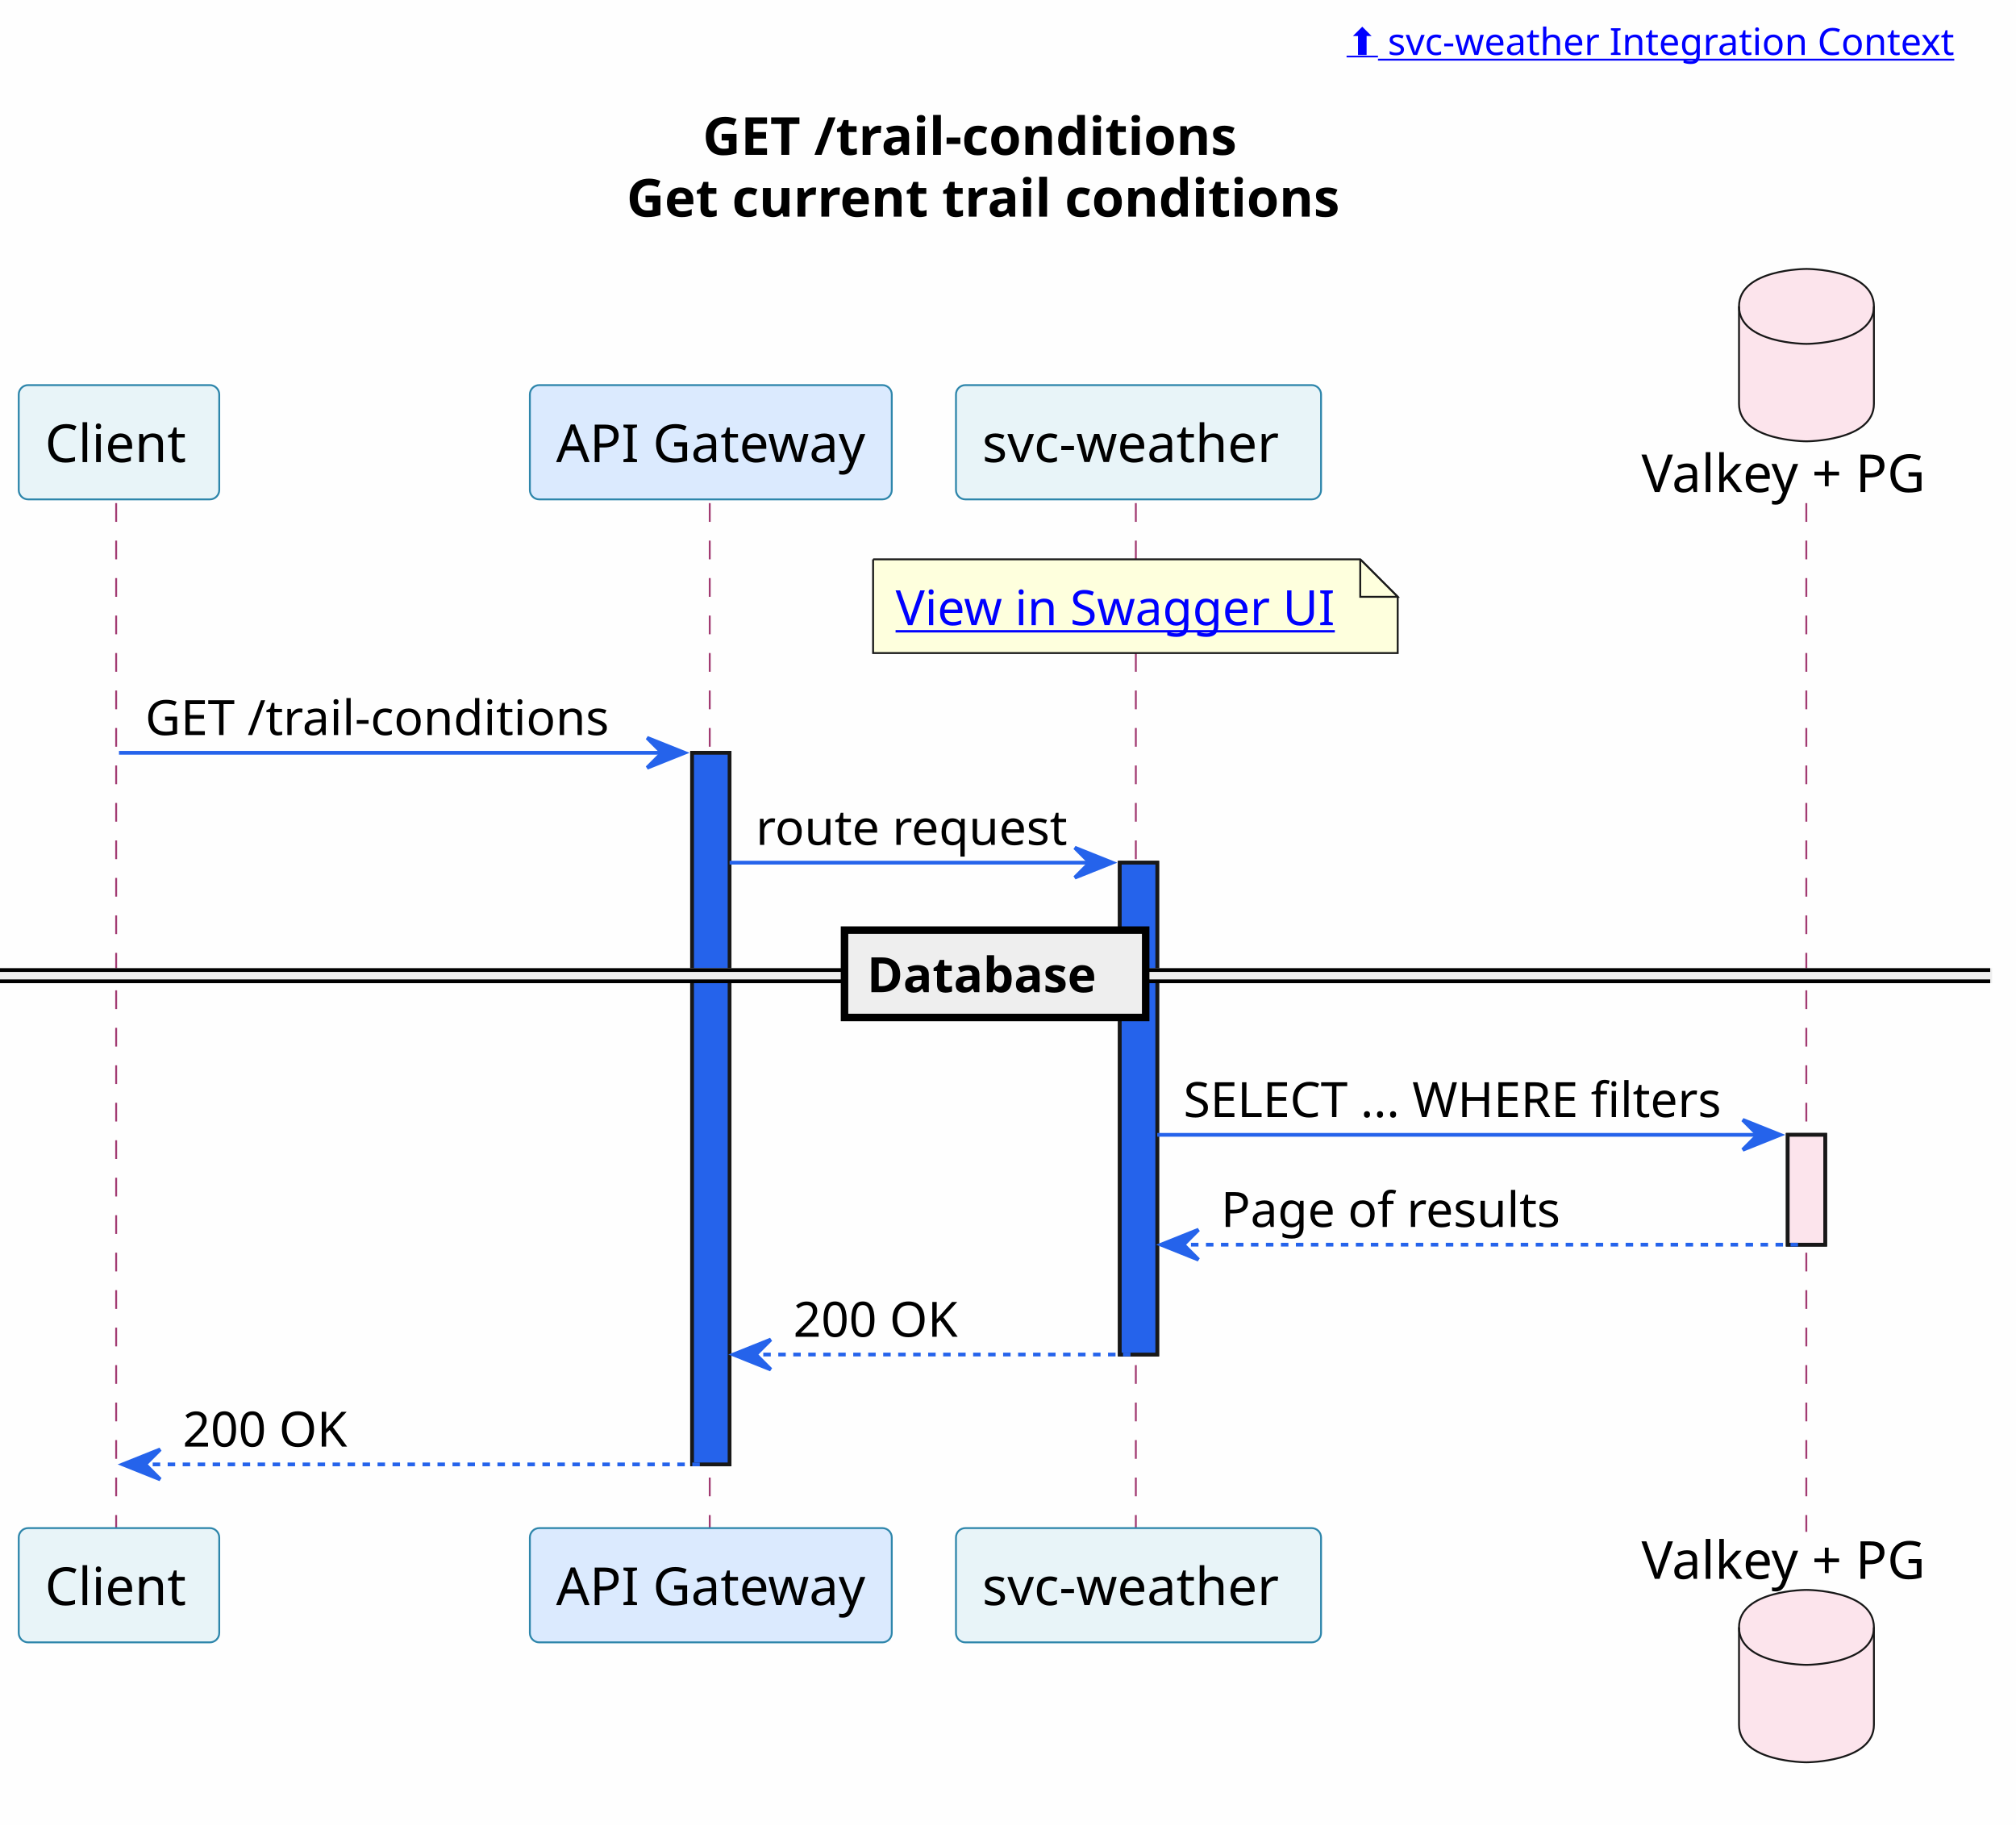
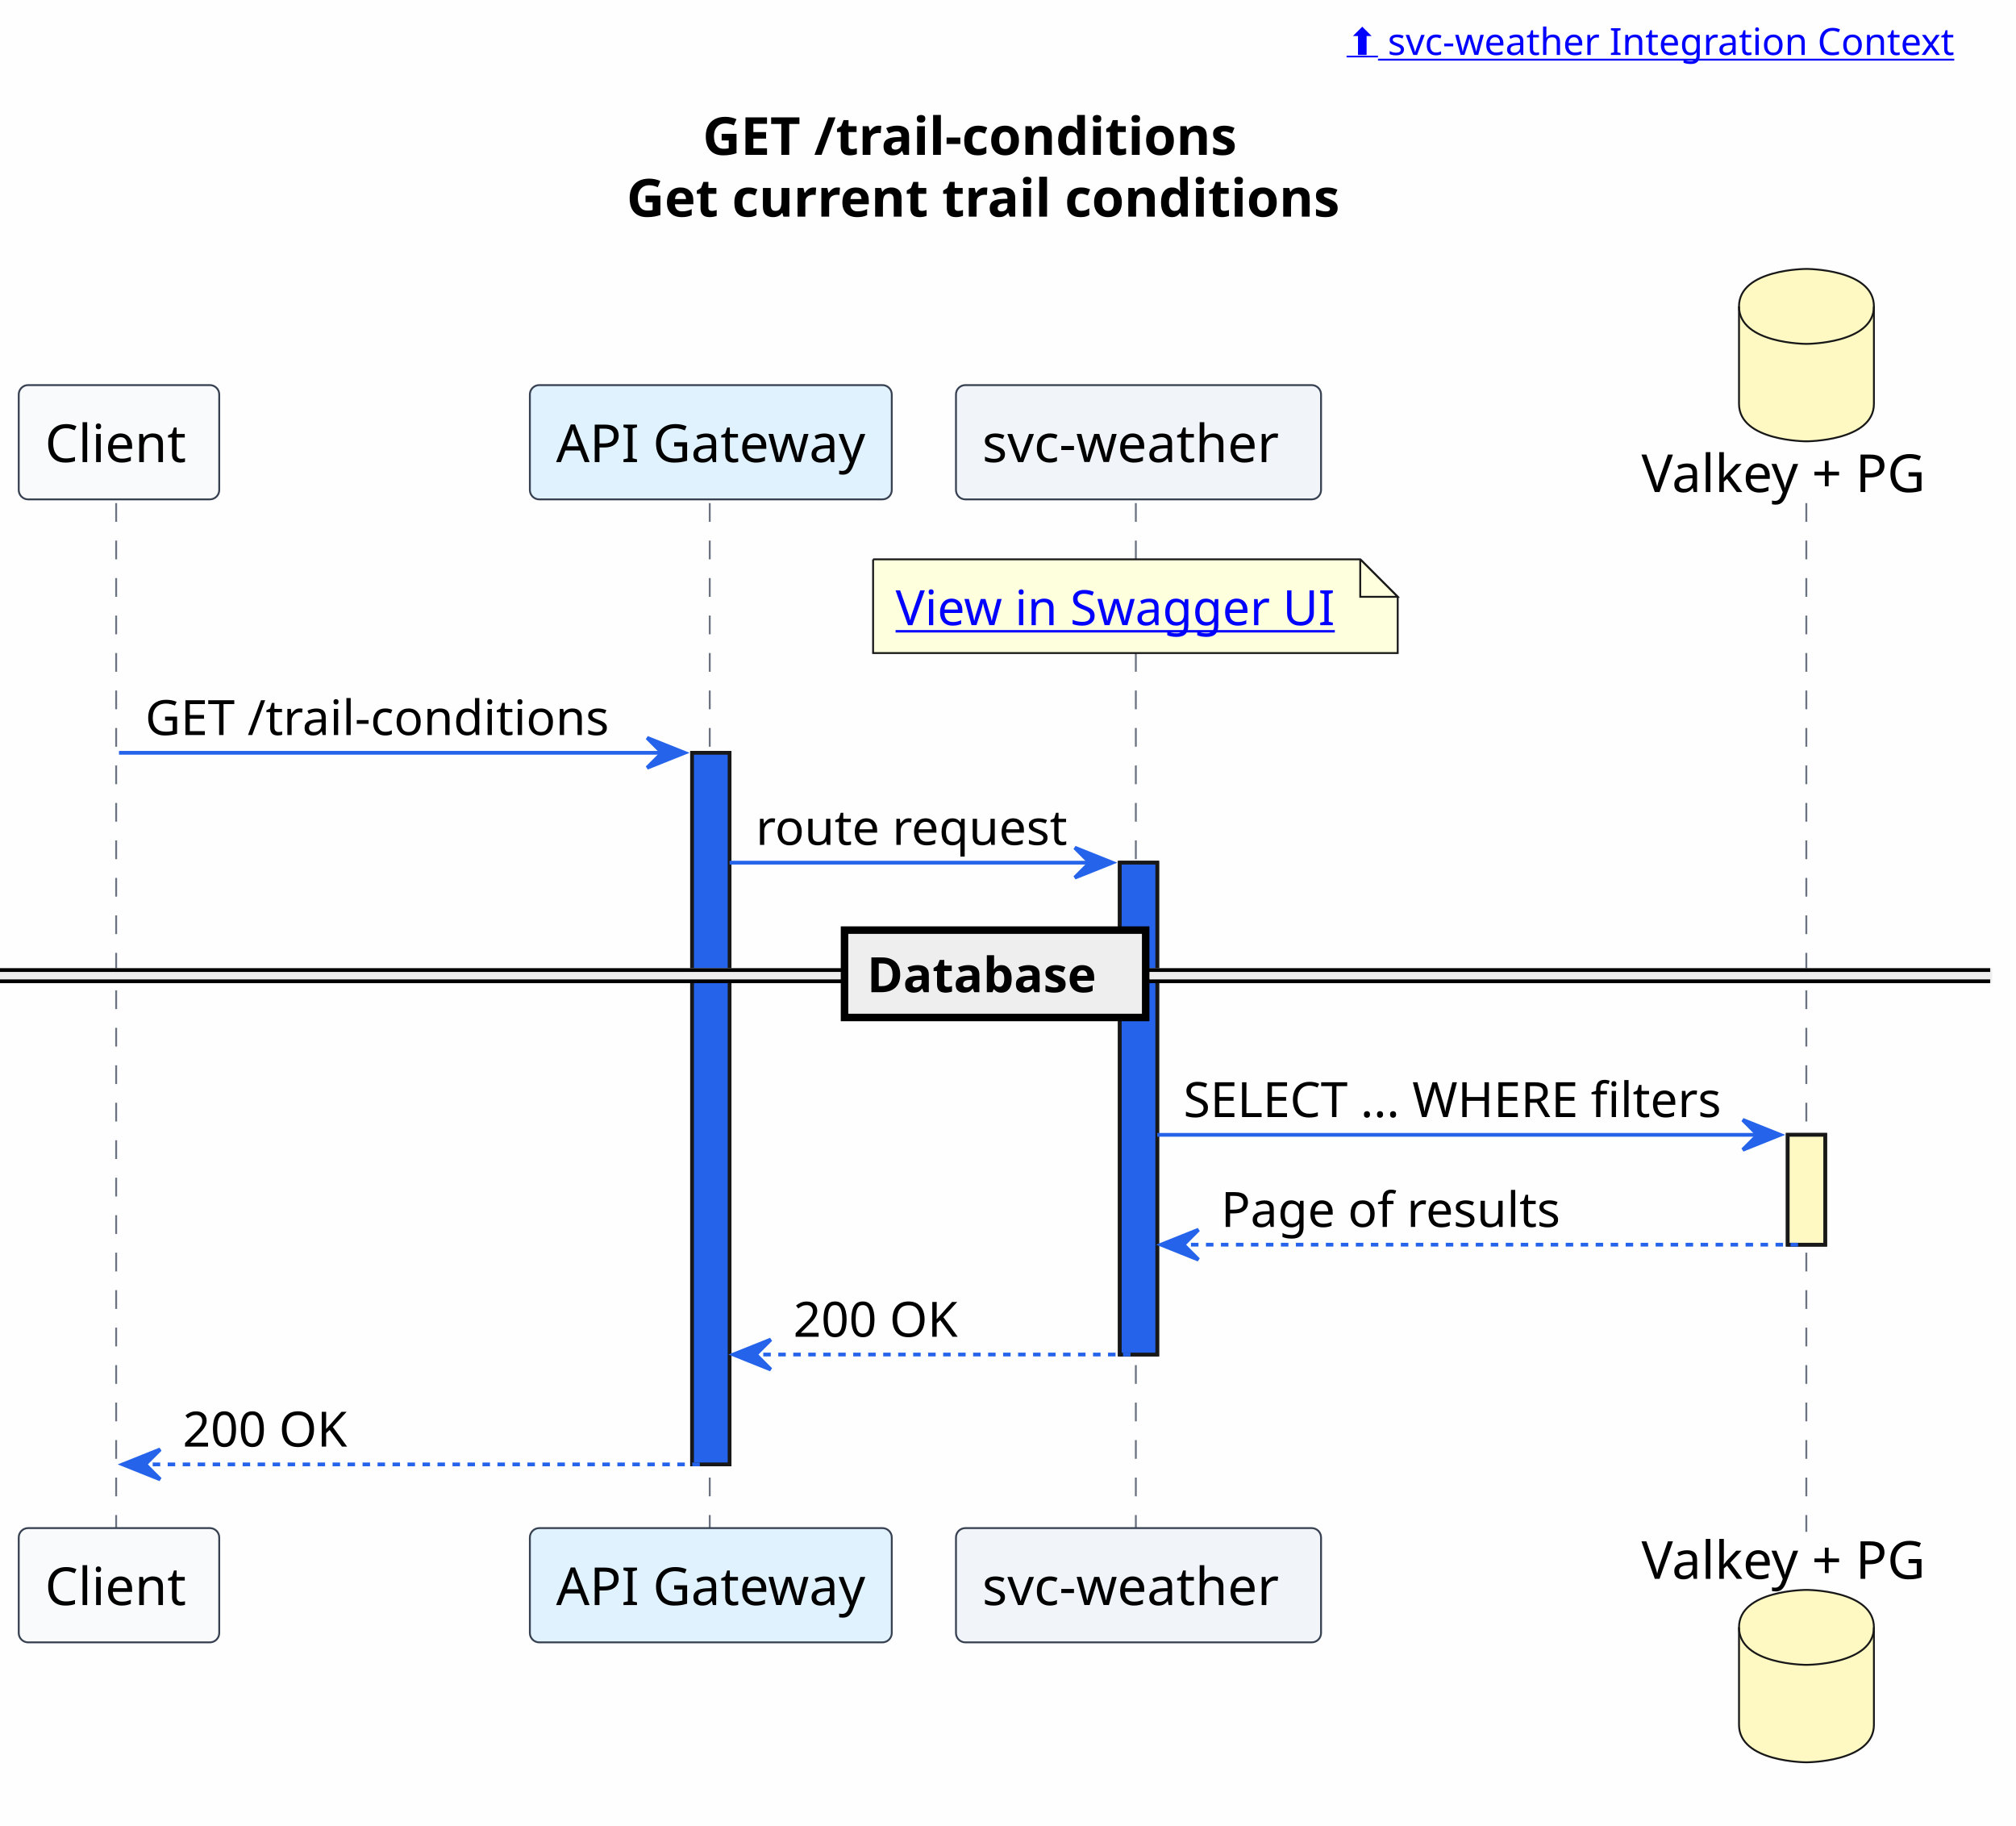
<svg xmlns="http://www.w3.org/2000/svg" xmlns:xlink="http://www.w3.org/1999/xlink" contentStyleType="text/css" data-diagram-type="SEQUENCE" height="487px" preserveAspectRatio="none" style="width:538px;height:487px;background:#FEFEFE;" version="1.1" viewBox="0 0 538 487" width="538px" zoomAndPan="magnify">
  <defs />
  <g>
    <rect fill="#FEFEFE" height="487" style="stroke:none;stroke-width:1;" width="538" x="0" y="0" />
    <text fill="#000000" font-family="'Segoe UI'" font-size="14" font-weight="bold" lengthAdjust="spacing" textLength="155.046" x="187.536" y="41.312">GET /trail-conditions</text>
    <text fill="#000000" font-family="'Segoe UI'" font-size="14" font-weight="bold" lengthAdjust="spacing" textLength="195.672" x="167.223" y="57.801">Get current trail conditions</text>
    <g>
      <rect fill="#2563EB" height="189.863" style="stroke:#181818;stroke-width:1;" width="10" x="184.694" y="200.863" />
    </g>
    <g>
      <rect fill="#2563EB" height="131.242" style="stroke:#181818;stroke-width:1;" width="10" x="298.829" y="230.174" />
    </g>
    <g>
-       <rect fill="#FCE4EC" height="29.311" style="stroke:#181818;stroke-width:1;" width="10" x="477.082" y="302.795" />
+       <rect fill="#FEF9C3" height="29.311" style="stroke:#181818;stroke-width:1;" width="10" x="477.082" y="302.795" />
    </g>
    <g class="participant-lifeline" data-entity-uid="part1" data-qualified-name="Client" id="part1-lifeline">
      <g>
        <rect fill="#000000" fill-opacity="0" height="274.484" width="8" x="27.752" y="134.242" />
-         <line style="stroke:#A23B72;stroke-width:0.5;stroke-dasharray:5,5;" x1="31" x2="31" y1="134.242" y2="408.727" />
+         <line style="stroke:#6B7280;stroke-width:0.5;stroke-dasharray:5,5;" x1="31" x2="31" y1="134.242" y2="408.727" />
      </g>
    </g>
    <g class="participant-lifeline" data-entity-uid="part2" data-qualified-name="GW" id="part2-lifeline">
      <g>
        <rect fill="#000000" fill-opacity="0" height="274.484" width="8" x="185.694" y="134.242" />
-         <line style="stroke:#A23B72;stroke-width:0.5;stroke-dasharray:5,5;" x1="189.405" x2="189.405" y1="134.242" y2="408.727" />
+         <line style="stroke:#6B7280;stroke-width:0.5;stroke-dasharray:5,5;" x1="189.405" x2="189.405" y1="134.242" y2="408.727" />
      </g>
    </g>
    <g class="participant-lifeline" data-entity-uid="part3" data-qualified-name="Svc" id="part3-lifeline">
      <g>
        <rect fill="#000000" fill-opacity="0" height="274.484" width="8" x="299.829" y="134.242" />
-         <line style="stroke:#A23B72;stroke-width:0.5;stroke-dasharray:5,5;" x1="303.116" x2="303.116" y1="134.242" y2="408.727" />
+         <line style="stroke:#6B7280;stroke-width:0.5;stroke-dasharray:5,5;" x1="303.116" x2="303.116" y1="134.242" y2="408.727" />
      </g>
    </g>
    <g class="participant-lifeline" data-entity-uid="part4" data-qualified-name="DB" id="part4-lifeline">
      <g>
        <rect fill="#000000" fill-opacity="0" height="274.484" width="8" x="478.082" y="134.242" />
-         <line style="stroke:#A23B72;stroke-width:0.5;stroke-dasharray:5,5;" x1="482.045" x2="482.045" y1="134.242" y2="408.727" />
+         <line style="stroke:#6B7280;stroke-width:0.5;stroke-dasharray:5,5;" x1="482.045" x2="482.045" y1="134.242" y2="408.727" />
      </g>
    </g>
    <g class="participant participant-head" data-entity-uid="part1" data-qualified-name="Client" id="part1-head">
      <a href="/applications/" target="_top" title="/applications/" xlink:actuate="onRequest" xlink:href="/applications/" xlink:show="new" xlink:title="/applications/" xlink:type="simple">
-         <rect fill="#E8F4F8" height="30.488" rx="2.5" ry="2.5" style="stroke:#2E86AB;stroke-width:0.5;" width="53.505" x="5" y="102.754" />
+         <rect fill="#F9FAFB" height="30.488" rx="2.5" ry="2.5" style="stroke:#374151;stroke-width:0.5;" width="53.505" x="5" y="102.754" />
        <text fill="#000000" font-family="'Segoe UI'" font-size="14" lengthAdjust="spacing" textLength="39.505" x="12" y="123.289">Client</text>
      </a>
    </g>
    <g class="participant participant-tail" data-entity-uid="part1" data-qualified-name="Client" id="part1-tail">
      <a href="/applications/" target="_top" title="/applications/" xlink:actuate="onRequest" xlink:href="/applications/" xlink:show="new" xlink:title="/applications/" xlink:type="simple">
-         <rect fill="#E8F4F8" height="30.488" rx="2.5" ry="2.5" style="stroke:#2E86AB;stroke-width:0.5;" width="53.505" x="5" y="407.727" />
+         <rect fill="#F9FAFB" height="30.488" rx="2.5" ry="2.5" style="stroke:#374151;stroke-width:0.5;" width="53.505" x="5" y="407.727" />
        <text fill="#000000" font-family="'Segoe UI'" font-size="14" lengthAdjust="spacing" textLength="39.505" x="12" y="428.262">Client</text>
      </a>
    </g>
    <g class="participant participant-head" data-entity-uid="part2" data-qualified-name="GW" id="part2-head">
      <a href="/actors/#api-gateway" target="_top" title="/actors/#api-gateway" xlink:actuate="onRequest" xlink:href="/actors/#api-gateway" xlink:show="new" xlink:title="/actors/#api-gateway" xlink:type="simple">
-         <rect fill="#DBEAFE" height="30.488" rx="2.5" ry="2.5" style="stroke:#2E86AB;stroke-width:0.5;" width="96.578" x="141.405" y="102.754" />
+         <rect fill="#E0F2FE" height="30.488" rx="2.5" ry="2.5" style="stroke:#374151;stroke-width:0.5;" width="96.578" x="141.405" y="102.754" />
        <text fill="#000000" font-family="'Segoe UI'" font-size="14" lengthAdjust="spacing" textLength="82.578" x="148.405" y="123.289">API Gateway</text>
      </a>
    </g>
    <g class="participant participant-tail" data-entity-uid="part2" data-qualified-name="GW" id="part2-tail">
      <a href="/actors/#api-gateway" target="_top" title="/actors/#api-gateway" xlink:actuate="onRequest" xlink:href="/actors/#api-gateway" xlink:show="new" xlink:title="/actors/#api-gateway" xlink:type="simple">
-         <rect fill="#DBEAFE" height="30.488" rx="2.5" ry="2.5" style="stroke:#2E86AB;stroke-width:0.5;" width="96.578" x="141.405" y="407.727" />
+         <rect fill="#E0F2FE" height="30.488" rx="2.5" ry="2.5" style="stroke:#374151;stroke-width:0.5;" width="96.578" x="141.405" y="407.727" />
        <text fill="#000000" font-family="'Segoe UI'" font-size="14" lengthAdjust="spacing" textLength="82.578" x="148.405" y="428.262">API Gateway</text>
      </a>
    </g>
    <g class="participant participant-head" data-entity-uid="part3" data-qualified-name="Svc" id="part3-head">
      <a href="/microservices/svc-weather/" target="_top" title="/microservices/svc-weather/" xlink:actuate="onRequest" xlink:href="/microservices/svc-weather/" xlink:show="new" xlink:title="/microservices/svc-weather/" xlink:type="simple">
-         <rect fill="#E8F4F8" height="30.488" rx="2.5" ry="2.5" style="stroke:#2E86AB;stroke-width:0.5;" width="97.426" x="255.116" y="102.754" />
+         <rect fill="#F1F5F9" height="30.488" rx="2.5" ry="2.5" style="stroke:#374151;stroke-width:0.5;" width="97.426" x="255.116" y="102.754" />
        <text fill="#000000" font-family="'Segoe UI'" font-size="14" lengthAdjust="spacing" textLength="83.426" x="262.116" y="123.289">svc-weather</text>
      </a>
    </g>
    <g class="participant participant-tail" data-entity-uid="part3" data-qualified-name="Svc" id="part3-tail">
      <a href="/microservices/svc-weather/" target="_top" title="/microservices/svc-weather/" xlink:actuate="onRequest" xlink:href="/microservices/svc-weather/" xlink:show="new" xlink:title="/microservices/svc-weather/" xlink:type="simple">
-         <rect fill="#E8F4F8" height="30.488" rx="2.5" ry="2.5" style="stroke:#2E86AB;stroke-width:0.5;" width="97.426" x="255.116" y="407.727" />
+         <rect fill="#F1F5F9" height="30.488" rx="2.5" ry="2.5" style="stroke:#374151;stroke-width:0.5;" width="97.426" x="255.116" y="407.727" />
        <text fill="#000000" font-family="'Segoe UI'" font-size="14" lengthAdjust="spacing" textLength="83.426" x="262.116" y="428.262">svc-weather</text>
      </a>
    </g>
    <g class="participant participant-head" data-entity-uid="part4" data-qualified-name="DB" id="part4-head">
      <a href="/microservices/svc-weather/#data-store" target="_top" title="/microservices/svc-weather/#data-store" xlink:actuate="onRequest" xlink:href="/microservices/svc-weather/#data-store" xlink:show="new" xlink:title="/microservices/svc-weather/#data-store" xlink:type="simple">
        <text fill="#000000" font-family="'Segoe UI'" font-size="14" lengthAdjust="spacing" textLength="82.072" x="438.045" y="131.289">Valkey + PG</text>
-         <path d="M464.082,81.754 C464.082,71.754 482.082,71.754 482.082,71.754 C482.082,71.754 500.082,71.754 500.082,81.754 L500.082,107.754 C500.082,117.754 482.082,117.754 482.082,117.754 C482.082,117.754 464.082,117.754 464.082,107.754 L464.082,81.754" fill="#FCE4EC" style="stroke:#181818;stroke-width:0.5;" />
+         <path d="M464.082,81.754 C464.082,71.754 482.082,71.754 482.082,71.754 C482.082,71.754 500.082,71.754 500.082,81.754 L500.082,107.754 C500.082,117.754 482.082,117.754 482.082,117.754 C482.082,117.754 464.082,117.754 464.082,107.754 L464.082,81.754" fill="#FEF9C3" style="stroke:#181818;stroke-width:0.5;" />
        <path d="M464.082,81.754 C464.082,91.754 482.082,91.754 482.082,91.754 C482.082,91.754 500.082,91.754 500.082,81.754" fill="none" style="stroke:#181818;stroke-width:0.5;" />
      </a>
    </g>
    <g class="participant participant-tail" data-entity-uid="part4" data-qualified-name="DB" id="part4-tail">
      <a href="/microservices/svc-weather/#data-store" target="_top" title="/microservices/svc-weather/#data-store" xlink:actuate="onRequest" xlink:href="/microservices/svc-weather/#data-store" xlink:show="new" xlink:title="/microservices/svc-weather/#data-store" xlink:type="simple">
        <text fill="#000000" font-family="'Segoe UI'" font-size="14" lengthAdjust="spacing" textLength="82.072" x="438.045" y="421.262">Valkey + PG</text>
-         <path d="M464.082,434.215 C464.082,424.215 482.082,424.215 482.082,424.215 C482.082,424.215 500.082,424.215 500.082,434.215 L500.082,460.215 C500.082,470.215 482.082,470.215 482.082,470.215 C482.082,470.215 464.082,470.215 464.082,460.215 L464.082,434.215" fill="#FCE4EC" style="stroke:#181818;stroke-width:0.5;" />
+         <path d="M464.082,434.215 C464.082,424.215 482.082,424.215 482.082,424.215 C482.082,424.215 500.082,424.215 500.082,434.215 L500.082,460.215 C500.082,470.215 482.082,470.215 482.082,470.215 C482.082,470.215 464.082,470.215 464.082,460.215 L464.082,434.215" fill="#FEF9C3" style="stroke:#181818;stroke-width:0.5;" />
        <path d="M464.082,434.215 C464.082,444.215 482.082,444.215 482.082,444.215 C482.082,444.215 500.082,444.215 500.082,434.215" fill="none" style="stroke:#181818;stroke-width:0.5;" />
      </a>
    </g>
    <g>
      <rect fill="#2563EB" height="189.863" style="stroke:#181818;stroke-width:1;" width="10" x="184.694" y="200.863" />
    </g>
    <g>
      <rect fill="#2563EB" height="131.242" style="stroke:#181818;stroke-width:1;" width="10" x="298.829" y="230.174" />
    </g>
    <g>
-       <rect fill="#FCE4EC" height="29.311" style="stroke:#181818;stroke-width:1;" width="10" x="477.082" y="302.795" />
+       <rect fill="#FEF9C3" height="29.311" style="stroke:#181818;stroke-width:1;" width="10" x="477.082" y="302.795" />
    </g>
    <path d="M233,149.242 L233,174.242 L373,174.242 L373,159.242 L363,149.242 L233,149.242" fill="#FEFFDD" style="stroke:#181818;stroke-width:0.5;" />
    <path d="M363,149.242 L363,159.242 L373,159.242 L363,149.242" fill="#FEFFDD" style="stroke:#181818;stroke-width:0.5;" />
    <a href="/services/api/svc-weather.html#/Trail%20Conditions/getTrailConditions" target="_top" title="/services/api/svc-weather.html#/Trail%20Conditions/getTrailConditions" xlink:actuate="onRequest" xlink:href="/services/api/svc-weather.html#/Trail%20Conditions/getTrailConditions" xlink:show="new" xlink:title="/services/api/svc-weather.html#/Trail%20Conditions/getTrailConditions" xlink:type="simple">
      <text fill="#0000FF" font-family="'Segoe UI'" font-size="13" lengthAdjust="spacing" text-decoration="underline" textLength="119.406" x="239" y="166.81">View in Swagger UI</text>
    </a>
    <g class="message" data-entity-1="part1" data-entity-2="part2" id="msg1">
      <polygon fill="#2563EB" points="172.694,196.863,182.694,200.863,172.694,204.863,176.694,200.863" style="stroke:#2563EB;stroke-width:1;" />
      <line style="stroke:#2563EB;stroke-width:1;" x1="31.752" x2="178.694" y1="200.863" y2="200.863" />
      <text fill="#000000" font-family="'Segoe UI'" font-size="13" lengthAdjust="spacing" textLength="133.942" x="38.752" y="196.121">GET /trail-conditions</text>
    </g>
    <g class="message" data-entity-1="part2" data-entity-2="part3" id="msg2">
      <polygon fill="#2563EB" points="286.829,226.174,296.829,230.174,286.829,234.174,290.829,230.174" style="stroke:#2563EB;stroke-width:1;" />
      <line style="stroke:#2563EB;stroke-width:1;" x1="194.694" x2="292.829" y1="230.174" y2="230.174" />
      <text fill="#000000" font-family="'Segoe UI'" font-size="13" lengthAdjust="spacing" textLength="85.135" x="201.694" y="225.432">route request</text>
    </g>
    <rect fill="#EEEEEE" height="3" style="stroke:#EEEEEE;stroke-width:1;" width="531.118" x="0" y="258.829" />
    <line style="stroke:#000000;stroke-width:1;" x1="0" x2="531.118" y1="258.829" y2="258.829" />
    <line style="stroke:#000000;stroke-width:1;" x1="0" x2="531.118" y1="261.829" y2="261.829" />
    <rect fill="#EEEEEE" height="23.311" style="stroke:#000000;stroke-width:2;" width="80.371" x="225.373" y="248.174" />
    <text fill="#000000" font-family="'Segoe UI'" font-size="13" font-weight="bold" lengthAdjust="spacing" textLength="62.086" x="231.373" y="264.742">Database</text>
    <g class="message" data-entity-1="part3" data-entity-2="part4" id="msg3">
      <polygon fill="#2563EB" points="465.082,298.795,475.082,302.795,465.082,306.795,469.082,302.795" style="stroke:#2563EB;stroke-width:1;" />
      <line style="stroke:#2563EB;stroke-width:1;" x1="308.829" x2="471.082" y1="302.795" y2="302.795" />
      <text fill="#000000" font-family="'Segoe UI'" font-size="13" lengthAdjust="spacing" textLength="149.252" x="315.829" y="298.053">SELECT ... WHERE filters</text>
    </g>
    <g class="message" data-entity-1="part4" data-entity-2="part3" id="msg4">
      <polygon fill="#2563EB" points="319.829,328.106,309.829,332.106,319.829,336.106,315.829,332.106" style="stroke:#2563EB;stroke-width:1;" />
      <line style="stroke:#2563EB;stroke-width:1;stroke-dasharray:2,2;" x1="313.829" x2="481.082" y1="332.106" y2="332.106" />
      <text fill="#000000" font-family="'Segoe UI'" font-size="13" lengthAdjust="spacing" textLength="93.209" x="325.829" y="327.363">Page of results</text>
    </g>
    <g class="message" data-entity-1="part3" data-entity-2="part2" id="msg5">
      <polygon fill="#2563EB" points="205.694,357.416,195.694,361.416,205.694,365.416,201.694,361.416" style="stroke:#2563EB;stroke-width:1;" />
      <line style="stroke:#2563EB;stroke-width:1;stroke-dasharray:2,2;" x1="199.694" x2="302.829" y1="361.416" y2="361.416" />
      <text fill="#000000" font-family="'Segoe UI'" font-size="13" lengthAdjust="spacing" textLength="47.36" x="211.694" y="356.674">200 OK</text>
    </g>
    <g class="message" data-entity-1="part2" data-entity-2="part1" id="msg6">
      <polygon fill="#2563EB" points="42.752,386.727,32.752,390.727,42.752,394.727,38.752,390.727" style="stroke:#2563EB;stroke-width:1;" />
      <line style="stroke:#2563EB;stroke-width:1;stroke-dasharray:2,2;" x1="36.752" x2="188.694" y1="390.727" y2="390.727" />
      <text fill="#000000" font-family="'Segoe UI'" font-size="13" lengthAdjust="spacing" textLength="47.36" x="48.752" y="385.984">200 OK</text>
    </g>
    <a href="/microservices/svc-weather/#integration-context" target="_top" title="/microservices/svc-weather/#integration-context" xlink:actuate="onRequest" xlink:href="/microservices/svc-weather/#integration-context" xlink:show="new" xlink:title="/microservices/svc-weather/#integration-context" xlink:type="simple">
      <text fill="#0000FF" font-family="'Segoe UI'" font-size="10" lengthAdjust="spacing" text-decoration="underline" textLength="170.762" x="359.356" y="14.668">⬆ svc-weather Integration Context</text>
    </a>
  </g>
</svg>
